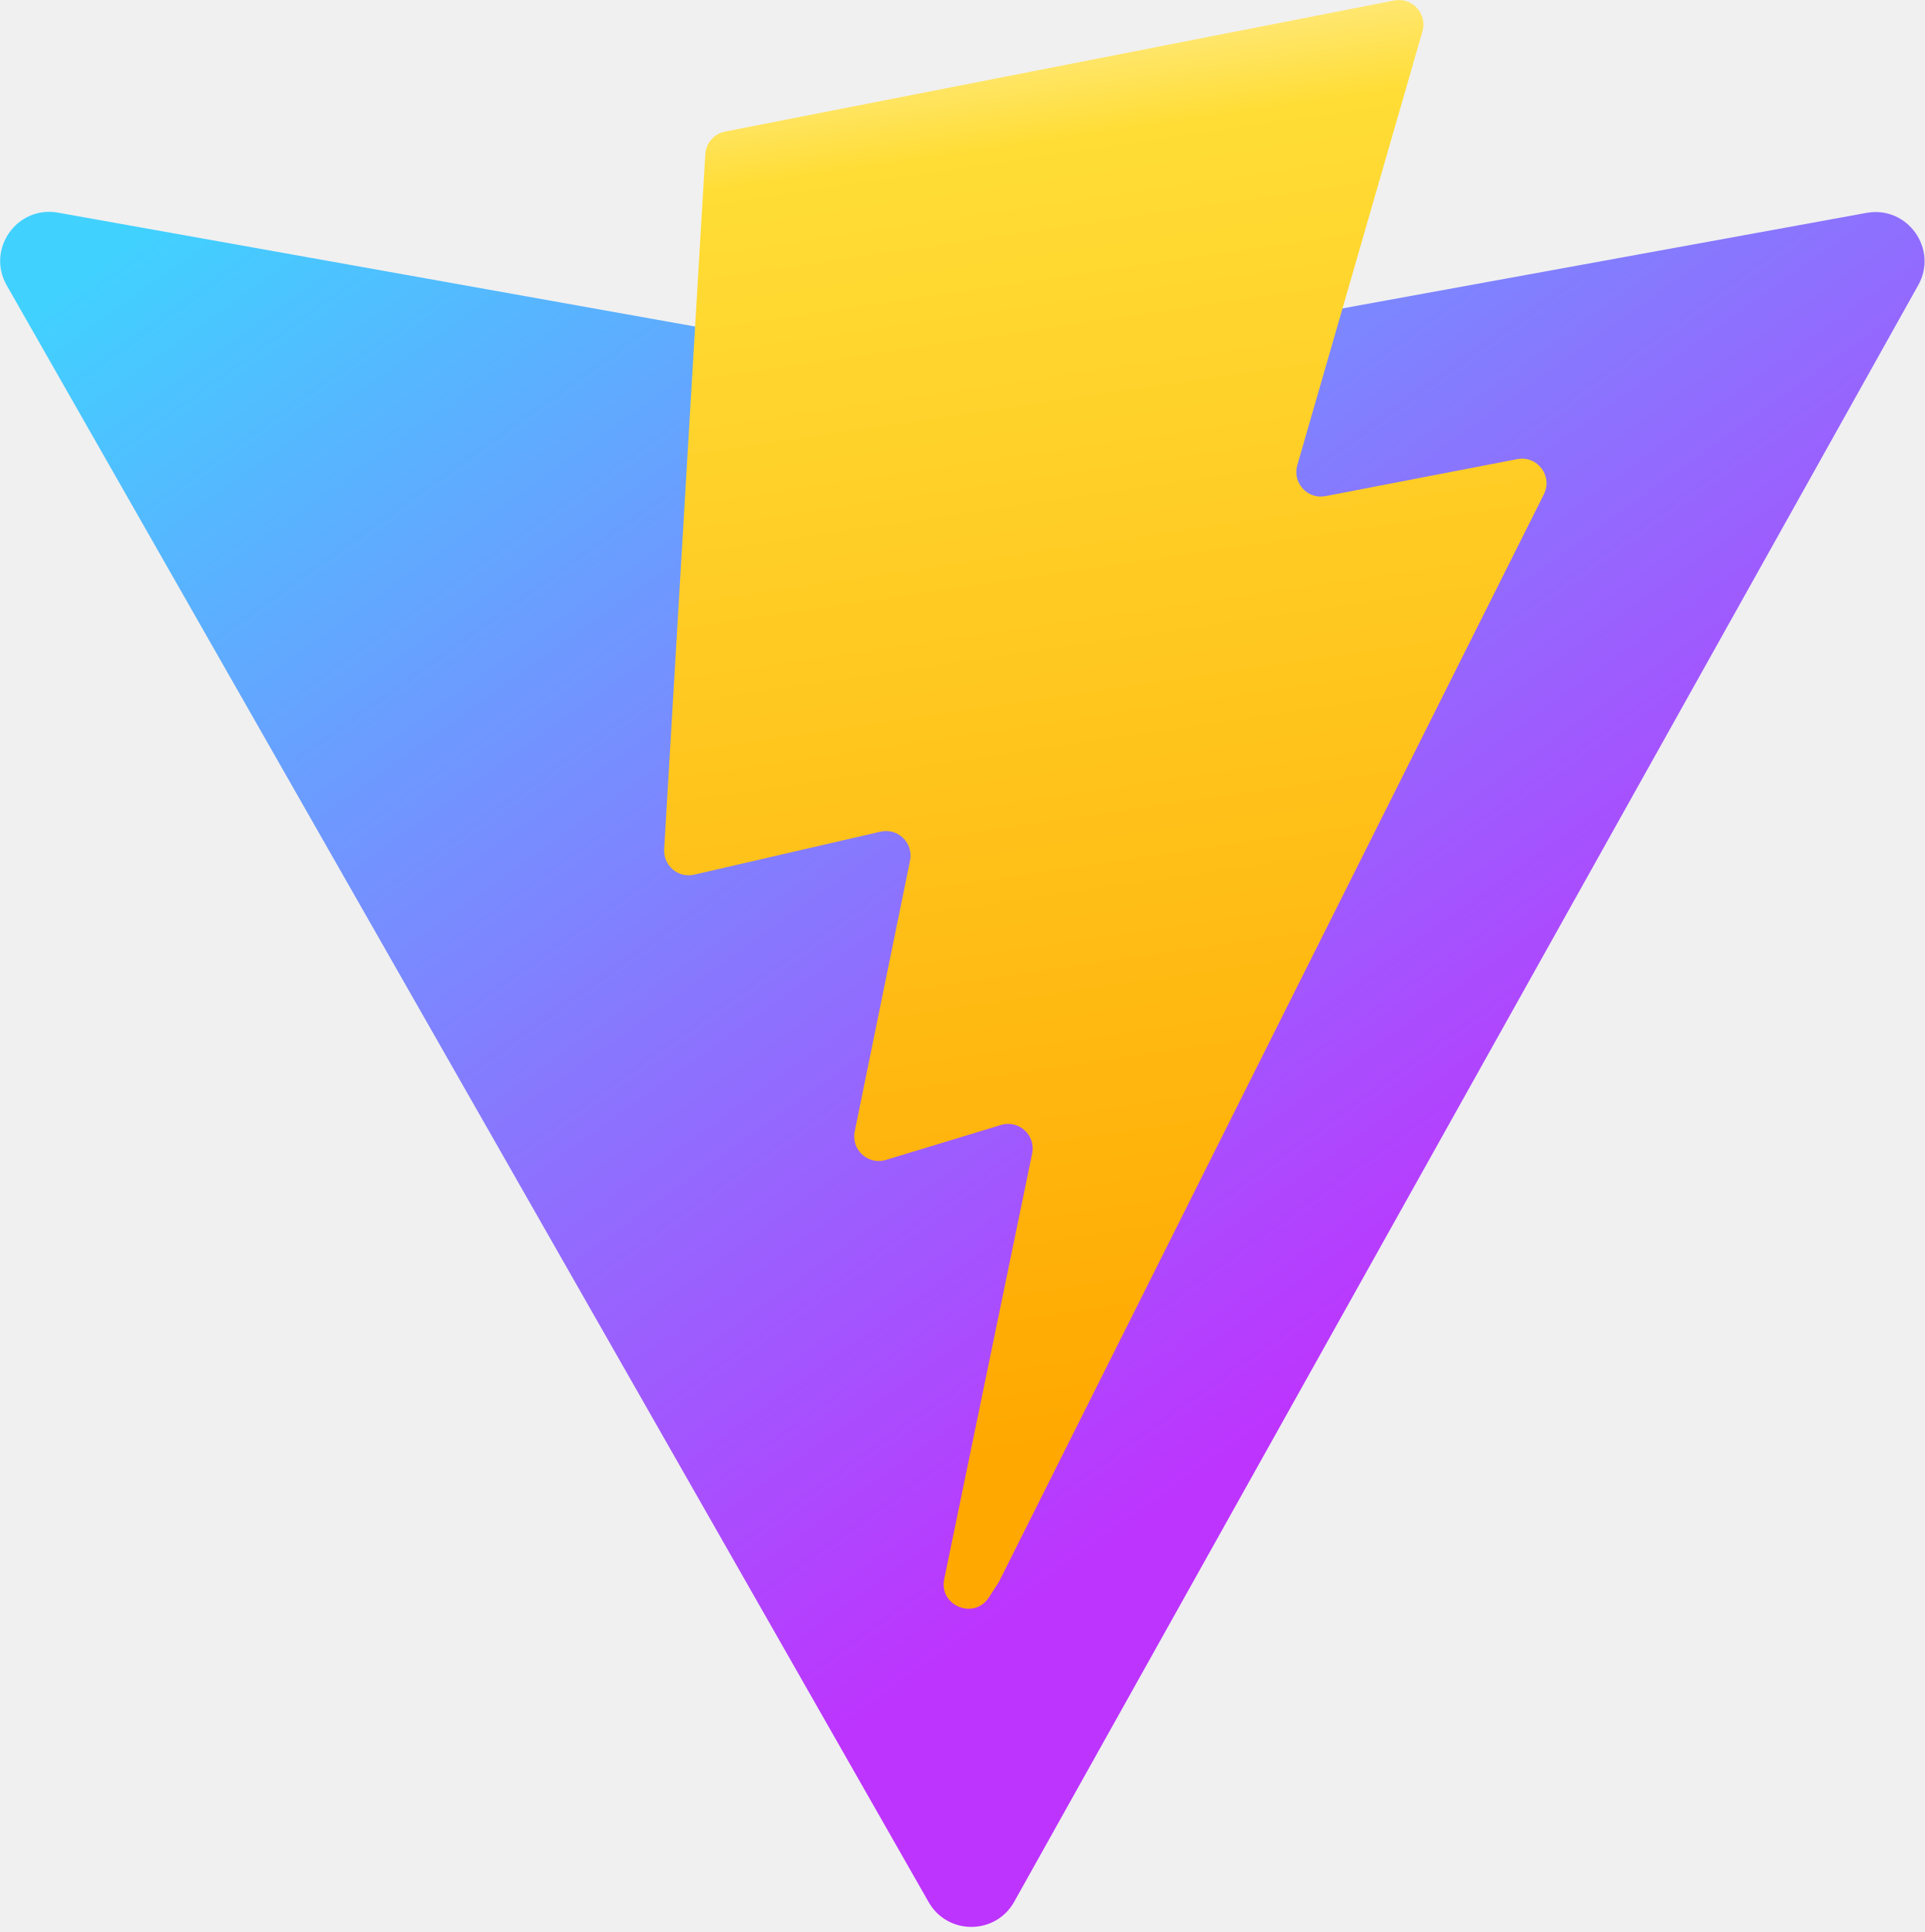
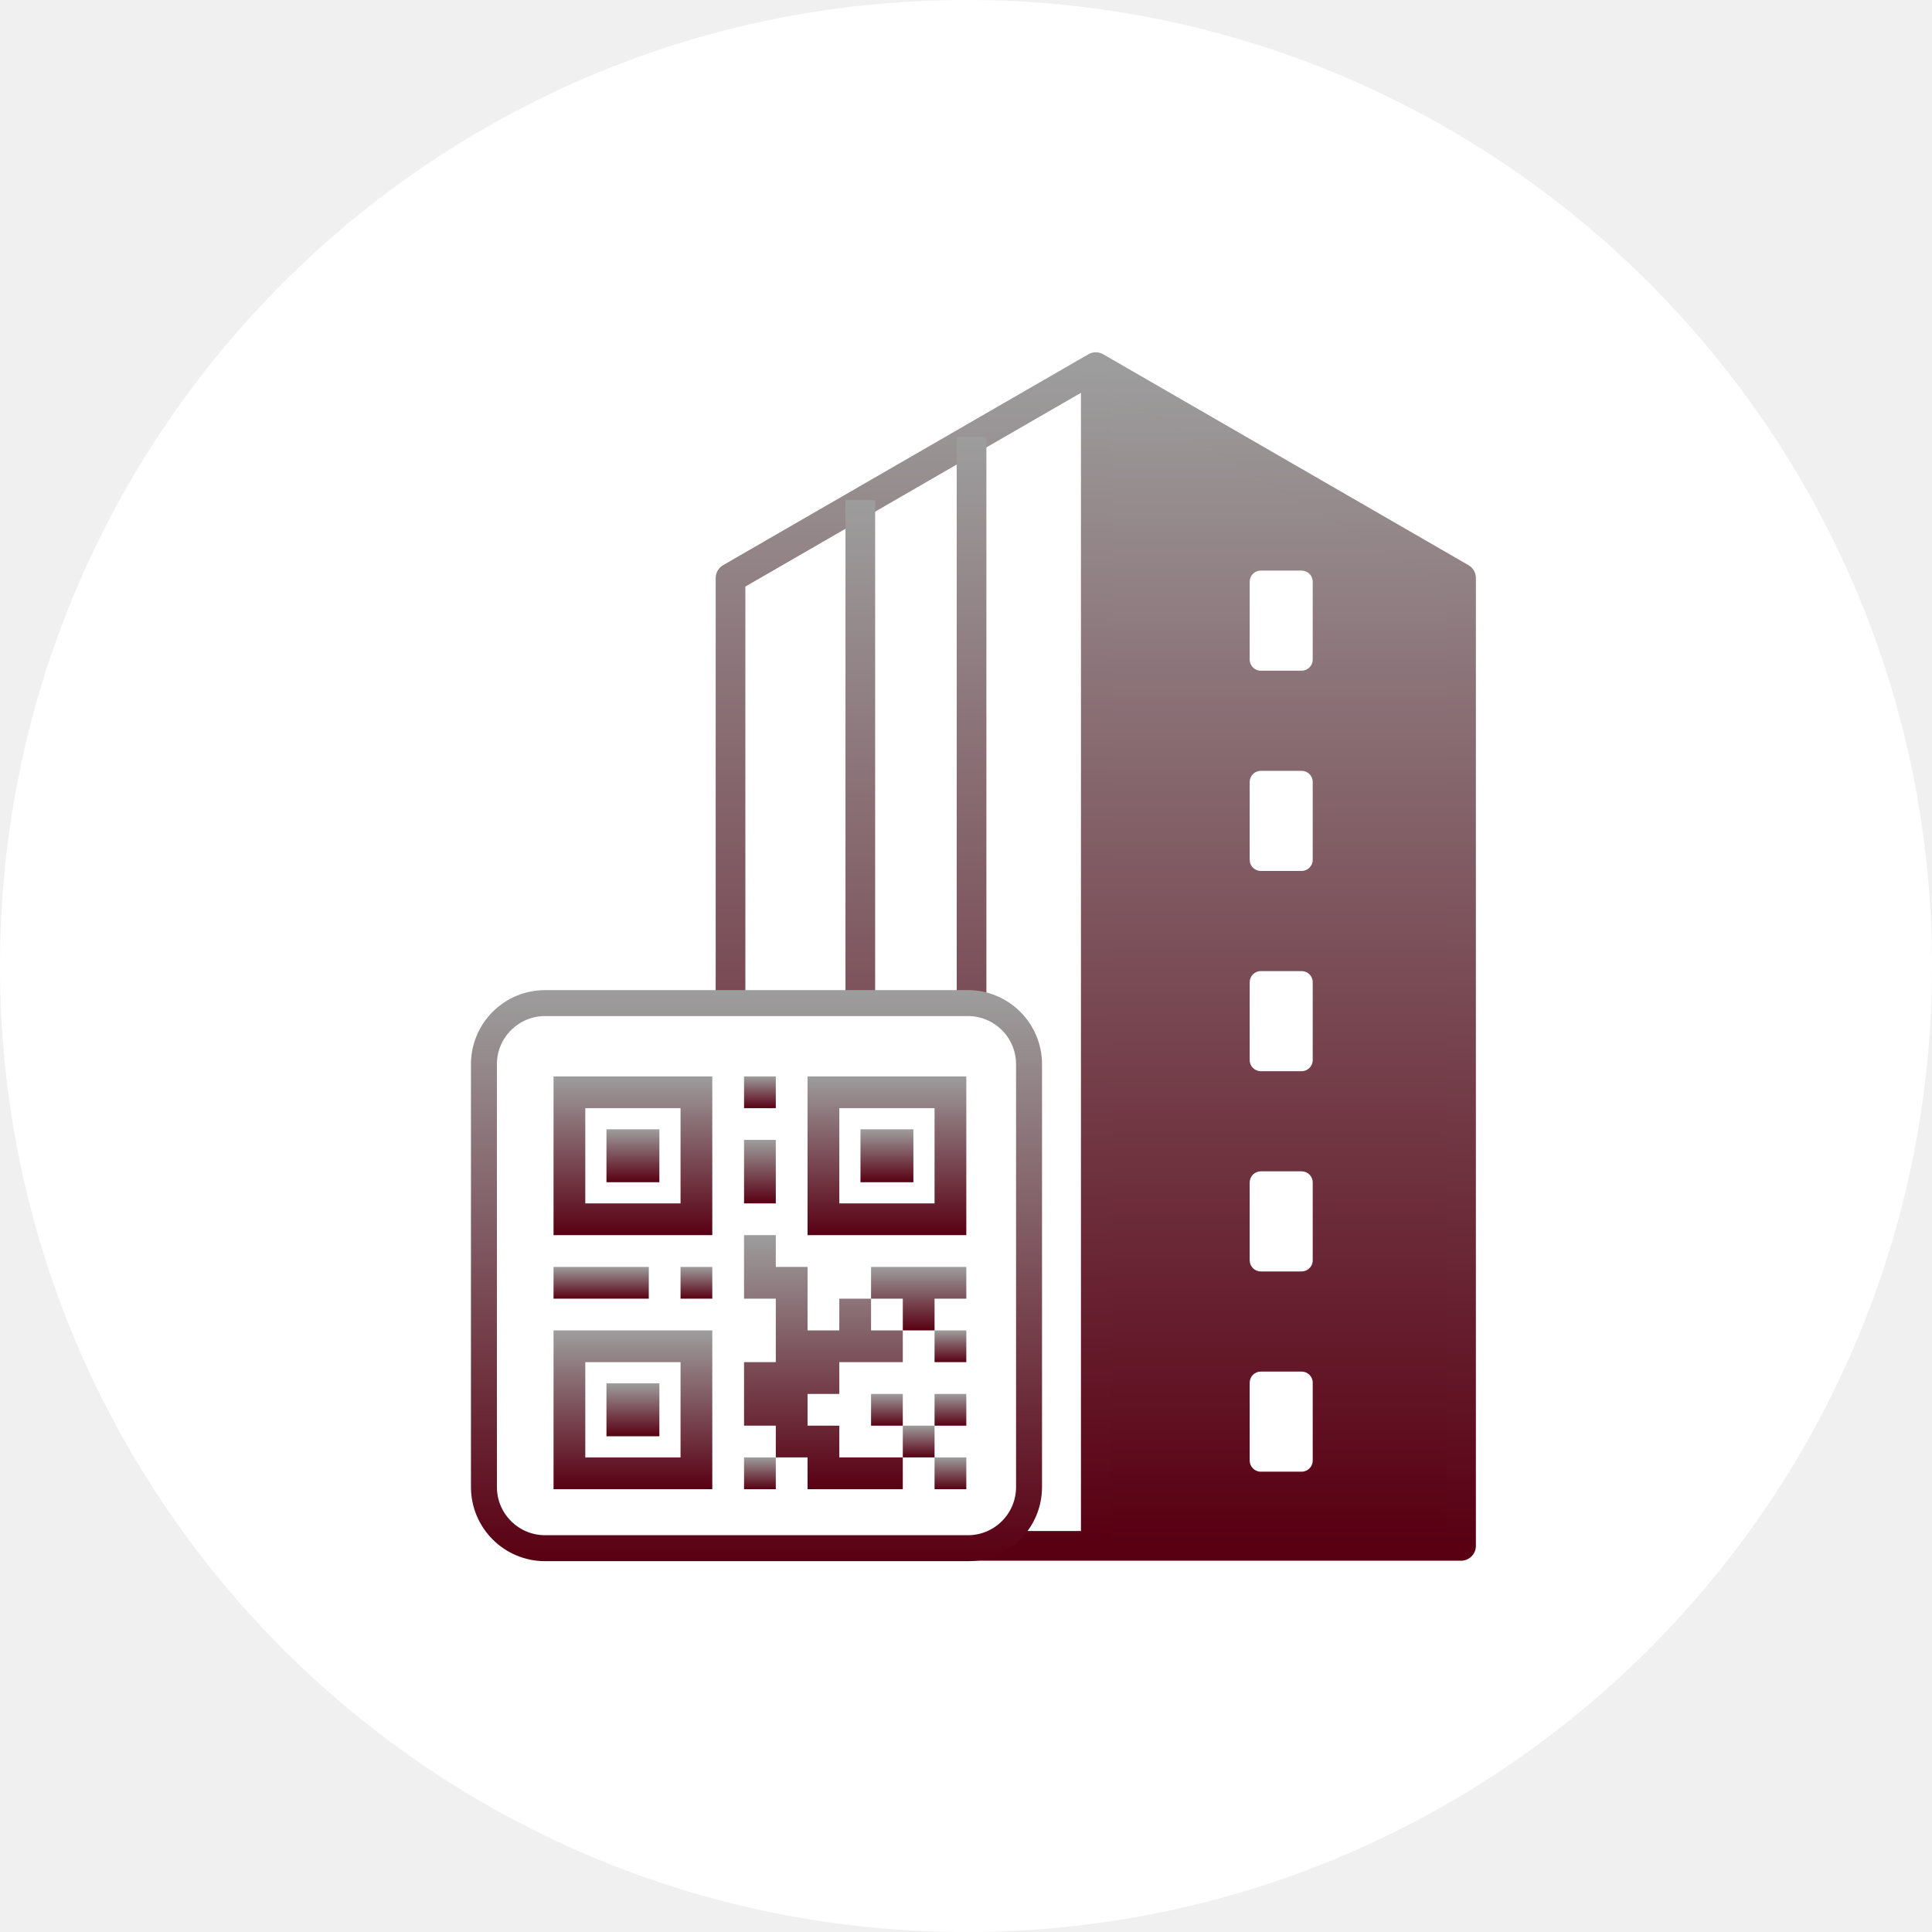
- <svg xmlns="http://www.w3.org/2000/svg" aria-hidden="true" role="img" class="iconify iconify--logos" width="31.88" height="32" preserveAspectRatio="xMidYMid meet" viewBox="0 0 256 257">
+ <svg xmlns="http://www.w3.org/2000/svg" width="521" height="521" viewBox="0 0 521 521" fill="none">
+   <rect width="521" height="521" rx="260.5" fill="white" />
+   <path d="M296.162 100.5L395.5 155.5L392.5 414.5H296.162V100.5Z" fill="url(#paint0_linear_48_105)" />
+   <path d="M197 155.869V246.869V416.869H394V155.869L295.5 99L197 155.869Z" stroke="url(#paint1_linear_48_105)" stroke-width="8" stroke-linejoin="round" />
+   <path d="M295.5 99.369V415.869" stroke="url(#paint2_linear_48_105)" stroke-width="8" stroke-linejoin="round" />
+   <path d="M262 117.869L262 415.869" stroke="url(#paint3_linear_48_105)" stroke-width="8" stroke-linejoin="round" />
+   <path d="M232 134.869L232 415.869" stroke="url(#paint4_linear_48_105)" stroke-width="8" stroke-linejoin="round" />
+   <rect x="337" y="153.869" width="17" height="27" rx="3" fill="white" />
+   <rect x="337" y="207.869" width="17" height="27" rx="3" fill="white" />
+   <rect x="337" y="261.869" width="17" height="27" rx="3" fill="white" />
+   <rect x="337" y="315.869" width="17" height="27" rx="3" fill="white" />
+   <rect x="337" y="369.869" width="17" height="27" rx="3" fill="white" />
+   <rect x="130.5" y="270.5" width="147" height="147" rx="16.5" fill="white" stroke="url(#paint5_linear_48_105)" stroke-width="7" />
+   <path d="M200.646 333.083C203.472 333.083 206.297 333.083 209.208 333.083C209.208 335.909 209.208 338.735 209.208 341.646C212.034 341.646 214.86 341.646 217.771 341.646C217.771 347.297 217.771 352.948 217.771 358.771C220.597 358.771 223.422 358.771 226.333 358.771C226.333 355.945 226.333 353.12 226.333 350.208C229.159 350.208 231.985 350.208 234.896 350.208C234.896 353.034 234.896 355.86 234.896 358.771C237.722 358.771 240.547 358.771 243.458 358.771C243.458 361.596 243.458 364.422 243.458 367.333C237.807 367.333 232.156 367.333 226.333 367.333C226.333 370.159 226.333 372.985 226.333 375.896C223.508 375.896 220.682 375.896 217.771 375.896C217.771 378.721 217.771 381.547 217.771 384.458C220.597 384.458 223.422 384.458 226.333 384.458C226.333 387.284 226.333 390.11 226.333 393.021C231.985 393.021 237.636 393.021 243.458 393.021C243.458 395.846 243.458 398.672 243.458 401.583C234.982 401.583 226.505 401.583 217.771 401.583C217.771 398.758 217.771 395.932 217.771 393.021C214.945 393.021 212.12 393.021 209.208 393.021C209.208 390.195 209.208 387.37 209.208 384.458C206.383 384.458 203.557 384.458 200.646 384.458C200.646 378.807 200.646 373.156 200.646 367.333C203.472 367.333 206.297 367.333 209.208 367.333C209.208 361.682 209.208 356.031 209.208 350.208C206.383 350.208 203.557 350.208 200.646 350.208C200.646 344.557 200.646 338.906 200.646 333.083Z" fill="url(#paint6_linear_48_105)" />
+   <path d="M149.271 358.771C163.399 358.771 177.527 358.771 192.083 358.771C192.083 372.899 192.083 387.027 192.083 401.583C177.955 401.583 163.827 401.583 149.271 401.583C149.271 387.455 149.271 373.327 149.271 358.771ZM157.833 367.333C157.833 375.81 157.833 384.287 157.833 393.021C166.31 393.021 174.787 393.021 183.521 393.021C183.521 384.544 183.521 376.067 183.521 367.333C175.044 367.333 166.567 367.333 157.833 367.333Z" fill="url(#paint7_linear_48_105)" />
+   <path d="M217.771 290.271C231.899 290.271 246.027 290.271 260.583 290.271C260.583 304.399 260.583 318.527 260.583 333.083C246.455 333.083 232.327 333.083 217.771 333.083C217.771 318.955 217.771 304.827 217.771 290.271ZM226.333 298.833C226.333 307.31 226.333 315.787 226.333 324.521C234.81 324.521 243.287 324.521 252.021 324.521C252.021 316.044 252.021 307.567 252.021 298.833C243.544 298.833 235.067 298.833 226.333 298.833Z" fill="url(#paint8_linear_48_105)" />
+   <path d="M149.271 290.271C163.399 290.271 177.527 290.271 192.083 290.271C192.083 304.399 192.083 318.527 192.083 333.083C177.955 333.083 163.827 333.083 149.271 333.083C149.271 318.955 149.271 304.827 149.271 290.271ZM157.833 298.833C157.833 307.31 157.833 315.787 157.833 324.521C166.31 324.521 174.787 324.521 183.521 324.521C183.521 316.044 183.521 307.567 183.521 298.833C175.044 298.833 166.567 298.833 157.833 298.833Z" fill="url(#paint9_linear_48_105)" />
+   <path d="M234.896 341.646C243.373 341.646 251.85 341.646 260.583 341.646C260.583 344.471 260.583 347.297 260.583 350.208C257.758 350.208 254.932 350.208 252.021 350.208C252.021 353.034 252.021 355.86 252.021 358.771C249.195 358.771 246.37 358.771 243.458 358.771C243.458 355.945 243.458 353.12 243.458 350.208C240.633 350.208 237.807 350.208 234.896 350.208C234.896 347.383 234.896 344.557 234.896 341.646Z" fill="url(#paint10_linear_48_105)" />
+   <path d="M149.271 341.646C157.748 341.646 166.225 341.646 174.958 341.646C174.958 344.471 174.958 347.297 174.958 350.208C166.482 350.208 158.005 350.208 149.271 350.208C149.271 347.383 149.271 344.557 149.271 341.646Z" fill="url(#paint11_linear_48_105)" />
+   <path d="M163.542 373.042C168.251 373.042 172.96 373.042 177.812 373.042C177.812 377.751 177.812 382.46 177.812 387.313C173.103 387.313 168.394 387.313 163.542 387.313C163.542 382.603 163.542 377.894 163.542 373.042Z" fill="url(#paint12_linear_48_105)" />
+   <path d="M232.042 304.542C236.751 304.542 241.46 304.542 246.312 304.542C246.312 309.251 246.312 313.96 246.312 318.812C241.603 318.812 236.894 318.812 232.042 318.812C232.042 314.103 232.042 309.394 232.042 304.542Z" fill="url(#paint13_linear_48_105)" />
+   <path d="M163.542 304.542C168.251 304.542 172.96 304.542 177.812 304.542C177.812 309.251 177.812 313.96 177.812 318.812C173.103 318.812 168.394 318.812 163.542 318.812C163.542 314.103 163.542 309.394 163.542 304.542Z" fill="url(#paint14_linear_48_105)" />
+   <path d="M200.646 307.396C203.472 307.396 206.297 307.396 209.208 307.396C209.208 313.047 209.208 318.698 209.208 324.521C206.383 324.521 203.557 324.521 200.646 324.521C200.646 318.87 200.646 313.218 200.646 307.396Z" fill="url(#paint15_linear_48_105)" />
+   <path d="M252.021 393.021C254.847 393.021 257.672 393.021 260.583 393.021C260.583 395.846 260.583 398.672 260.583 401.583C257.758 401.583 254.932 401.583 252.021 401.583C252.021 398.758 252.021 395.932 252.021 393.021Z" fill="url(#paint16_linear_48_105)" />
+   <path d="M200.646 393.021C203.472 393.021 206.297 393.021 209.208 393.021C209.208 395.846 209.208 398.672 209.208 401.583C206.383 401.583 203.557 401.583 200.646 401.583C200.646 398.758 200.646 395.932 200.646 393.021Z" fill="url(#paint17_linear_48_105)" />
+   <path d="M243.458 384.458C246.284 384.458 249.11 384.458 252.021 384.458C252.021 387.284 252.021 390.11 252.021 393.021C249.195 393.021 246.37 393.021 243.458 393.021C243.458 390.195 243.458 387.37 243.458 384.458Z" fill="url(#paint18_linear_48_105)" />
+   <path d="M252.021 375.896C254.847 375.896 257.672 375.896 260.583 375.896C260.583 378.721 260.583 381.547 260.583 384.458C257.758 384.458 254.932 384.458 252.021 384.458C252.021 381.633 252.021 378.807 252.021 375.896Z" fill="url(#paint19_linear_48_105)" />
+   <path d="M234.896 375.896C237.722 375.896 240.547 375.896 243.458 375.896C243.458 378.721 243.458 381.547 243.458 384.458C240.633 384.458 237.807 384.458 234.896 384.458C234.896 381.633 234.896 378.807 234.896 375.896Z" fill="url(#paint20_linear_48_105)" />
+   <path d="M252.021 358.771C254.847 358.771 257.672 358.771 260.583 358.771C260.583 361.596 260.583 364.422 260.583 367.333C257.758 367.333 254.932 367.333 252.021 367.333C252.021 364.508 252.021 361.682 252.021 358.771Z" fill="url(#paint21_linear_48_105)" />
+   <path d="M183.521 341.646C186.347 341.646 189.172 341.646 192.083 341.646C192.083 344.471 192.083 347.297 192.083 350.208C189.258 350.208 186.432 350.208 183.521 350.208C183.521 347.383 183.521 344.557 183.521 341.646Z" fill="url(#paint22_linear_48_105)" />
+   <path d="M200.646 290.271C203.472 290.271 206.297 290.271 209.208 290.271C209.208 293.096 209.208 295.922 209.208 298.833C206.383 298.833 203.557 298.833 200.646 298.833C200.646 296.008 200.646 293.182 200.646 290.271Z" fill="url(#paint23_linear_48_105)" />
  <defs>
-     <linearGradient id="IconifyId1813088fe1fbc01fb466" x1="-.828%" x2="57.636%" y1="7.652%" y2="78.411%">
-       <stop offset="0%" stop-color="#41D1FF" />
-       <stop offset="100%" stop-color="#BD34FE" />
+     <linearGradient id="paint0_linear_48_105" x1="345.831" y1="100.5" x2="345.831" y2="414.5" gradientUnits="userSpaceOnUse">
+       <stop stop-color="#9D9D9D" />
+       <stop offset="1" stop-color="#590013" />
    </linearGradient>
-     <linearGradient id="IconifyId1813088fe1fbc01fb467" x1="43.376%" x2="50.316%" y1="2.242%" y2="89.03%">
-       <stop offset="0%" stop-color="#FFEA83" />
-       <stop offset="8.333%" stop-color="#FFDD35" />
-       <stop offset="100%" stop-color="#FFA800" />
+     <linearGradient id="paint1_linear_48_105" x1="295.5" y1="99" x2="295.5" y2="416.869" gradientUnits="userSpaceOnUse">
+       <stop stop-color="#9D9D9D" />
+       <stop offset="1" stop-color="#590013" />
+     </linearGradient>
+     <linearGradient id="paint2_linear_48_105" x1="296" y1="99.369" x2="296" y2="415.869" gradientUnits="userSpaceOnUse">
+       <stop stop-color="#9D9D9D" />
+       <stop offset="1" stop-color="#590013" />
+     </linearGradient>
+     <linearGradient id="paint3_linear_48_105" x1="262.5" y1="117.869" x2="262.5" y2="415.869" gradientUnits="userSpaceOnUse">
+       <stop stop-color="#9D9D9D" />
+       <stop offset="1" stop-color="#590013" />
+     </linearGradient>
+     <linearGradient id="paint4_linear_48_105" x1="232.5" y1="134.869" x2="232.5" y2="415.869" gradientUnits="userSpaceOnUse">
+       <stop stop-color="#9D9D9D" />
+       <stop offset="1" stop-color="#590013" />
+     </linearGradient>
+     <linearGradient id="paint5_linear_48_105" x1="204" y1="267" x2="204" y2="421" gradientUnits="userSpaceOnUse">
+       <stop stop-color="#9D9D9D" />
+       <stop offset="1" stop-color="#590013" />
+     </linearGradient>
+     <linearGradient id="paint6_linear_48_105" x1="222.052" y1="333.083" x2="222.052" y2="401.583" gradientUnits="userSpaceOnUse">
+       <stop stop-color="#9D9D9D" />
+       <stop offset="1" stop-color="#590013" />
+     </linearGradient>
+     <linearGradient id="paint7_linear_48_105" x1="170.677" y1="358.771" x2="170.677" y2="401.583" gradientUnits="userSpaceOnUse">
+       <stop stop-color="#9D9D9D" />
+       <stop offset="1" stop-color="#590013" />
+     </linearGradient>
+     <linearGradient id="paint8_linear_48_105" x1="239.177" y1="290.271" x2="239.177" y2="333.083" gradientUnits="userSpaceOnUse">
+       <stop stop-color="#9D9D9D" />
+       <stop offset="1" stop-color="#590013" />
+     </linearGradient>
+     <linearGradient id="paint9_linear_48_105" x1="170.677" y1="290.271" x2="170.677" y2="333.083" gradientUnits="userSpaceOnUse">
+       <stop stop-color="#9D9D9D" />
+       <stop offset="1" stop-color="#590013" />
+     </linearGradient>
+     <linearGradient id="paint10_linear_48_105" x1="247.74" y1="341.646" x2="247.74" y2="358.771" gradientUnits="userSpaceOnUse">
+       <stop stop-color="#9D9D9D" />
+       <stop offset="1" stop-color="#590013" />
+     </linearGradient>
+     <linearGradient id="paint11_linear_48_105" x1="162.115" y1="341.646" x2="162.115" y2="350.208" gradientUnits="userSpaceOnUse">
+       <stop stop-color="#9D9D9D" />
+       <stop offset="1" stop-color="#590013" />
+     </linearGradient>
+     <linearGradient id="paint12_linear_48_105" x1="170.677" y1="373.042" x2="170.677" y2="387.313" gradientUnits="userSpaceOnUse">
+       <stop stop-color="#9D9D9D" />
+       <stop offset="1" stop-color="#590013" />
+     </linearGradient>
+     <linearGradient id="paint13_linear_48_105" x1="239.177" y1="304.542" x2="239.177" y2="318.812" gradientUnits="userSpaceOnUse">
+       <stop stop-color="#9D9D9D" />
+       <stop offset="1" stop-color="#590013" />
+     </linearGradient>
+     <linearGradient id="paint14_linear_48_105" x1="170.677" y1="304.542" x2="170.677" y2="318.812" gradientUnits="userSpaceOnUse">
+       <stop stop-color="#9D9D9D" />
+       <stop offset="1" stop-color="#590013" />
+     </linearGradient>
+     <linearGradient id="paint15_linear_48_105" x1="204.927" y1="307.396" x2="204.927" y2="324.521" gradientUnits="userSpaceOnUse">
+       <stop stop-color="#9D9D9D" />
+       <stop offset="1" stop-color="#590013" />
+     </linearGradient>
+     <linearGradient id="paint16_linear_48_105" x1="256.302" y1="393.021" x2="256.302" y2="401.583" gradientUnits="userSpaceOnUse">
+       <stop stop-color="#9D9D9D" />
+       <stop offset="1" stop-color="#590013" />
+     </linearGradient>
+     <linearGradient id="paint17_linear_48_105" x1="204.927" y1="393.021" x2="204.927" y2="401.583" gradientUnits="userSpaceOnUse">
+       <stop stop-color="#9D9D9D" />
+       <stop offset="1" stop-color="#590013" />
+     </linearGradient>
+     <linearGradient id="paint18_linear_48_105" x1="247.74" y1="384.458" x2="247.74" y2="393.021" gradientUnits="userSpaceOnUse">
+       <stop stop-color="#9D9D9D" />
+       <stop offset="1" stop-color="#590013" />
+     </linearGradient>
+     <linearGradient id="paint19_linear_48_105" x1="256.302" y1="375.896" x2="256.302" y2="384.458" gradientUnits="userSpaceOnUse">
+       <stop stop-color="#9D9D9D" />
+       <stop offset="1" stop-color="#590013" />
+     </linearGradient>
+     <linearGradient id="paint20_linear_48_105" x1="239.177" y1="375.896" x2="239.177" y2="384.458" gradientUnits="userSpaceOnUse">
+       <stop stop-color="#9D9D9D" />
+       <stop offset="1" stop-color="#590013" />
+     </linearGradient>
+     <linearGradient id="paint21_linear_48_105" x1="256.302" y1="358.771" x2="256.302" y2="367.333" gradientUnits="userSpaceOnUse">
+       <stop stop-color="#9D9D9D" />
+       <stop offset="1" stop-color="#590013" />
+     </linearGradient>
+     <linearGradient id="paint22_linear_48_105" x1="187.802" y1="341.646" x2="187.802" y2="350.208" gradientUnits="userSpaceOnUse">
+       <stop stop-color="#9D9D9D" />
+       <stop offset="1" stop-color="#590013" />
+     </linearGradient>
+     <linearGradient id="paint23_linear_48_105" x1="204.927" y1="290.271" x2="204.927" y2="298.833" gradientUnits="userSpaceOnUse">
+       <stop stop-color="#9D9D9D" />
+       <stop offset="1" stop-color="#590013" />
    </linearGradient>
  </defs>
-   <path fill="url(#IconifyId1813088fe1fbc01fb466)" d="M255.153 37.938L134.897 252.976c-2.483 4.44-8.862 4.466-11.382.048L.875 37.958c-2.746-4.814 1.371-10.646 6.827-9.67l120.385 21.517a6.537 6.537 0 0 0 2.322-.004l117.867-21.483c5.438-.991 9.574 4.796 6.877 9.62Z" />
-   <path fill="url(#IconifyId1813088fe1fbc01fb467)" d="M185.432.063L96.44 17.501a3.268 3.268 0 0 0-2.634 3.014l-5.474 92.456a3.268 3.268 0 0 0 3.997 3.378l24.777-5.718c2.318-.535 4.413 1.507 3.936 3.838l-7.361 36.047c-.495 2.426 1.782 4.5 4.151 3.78l15.304-4.649c2.372-.72 4.652 1.36 4.15 3.788l-11.698 56.621c-.732 3.542 3.979 5.473 5.943 2.437l1.313-2.028l72.516-144.72c1.215-2.423-.88-5.186-3.54-4.672l-25.505 4.922c-2.396.462-4.435-1.77-3.759-4.114l16.646-57.705c.677-2.35-1.37-4.583-3.769-4.113Z" />
</svg>
